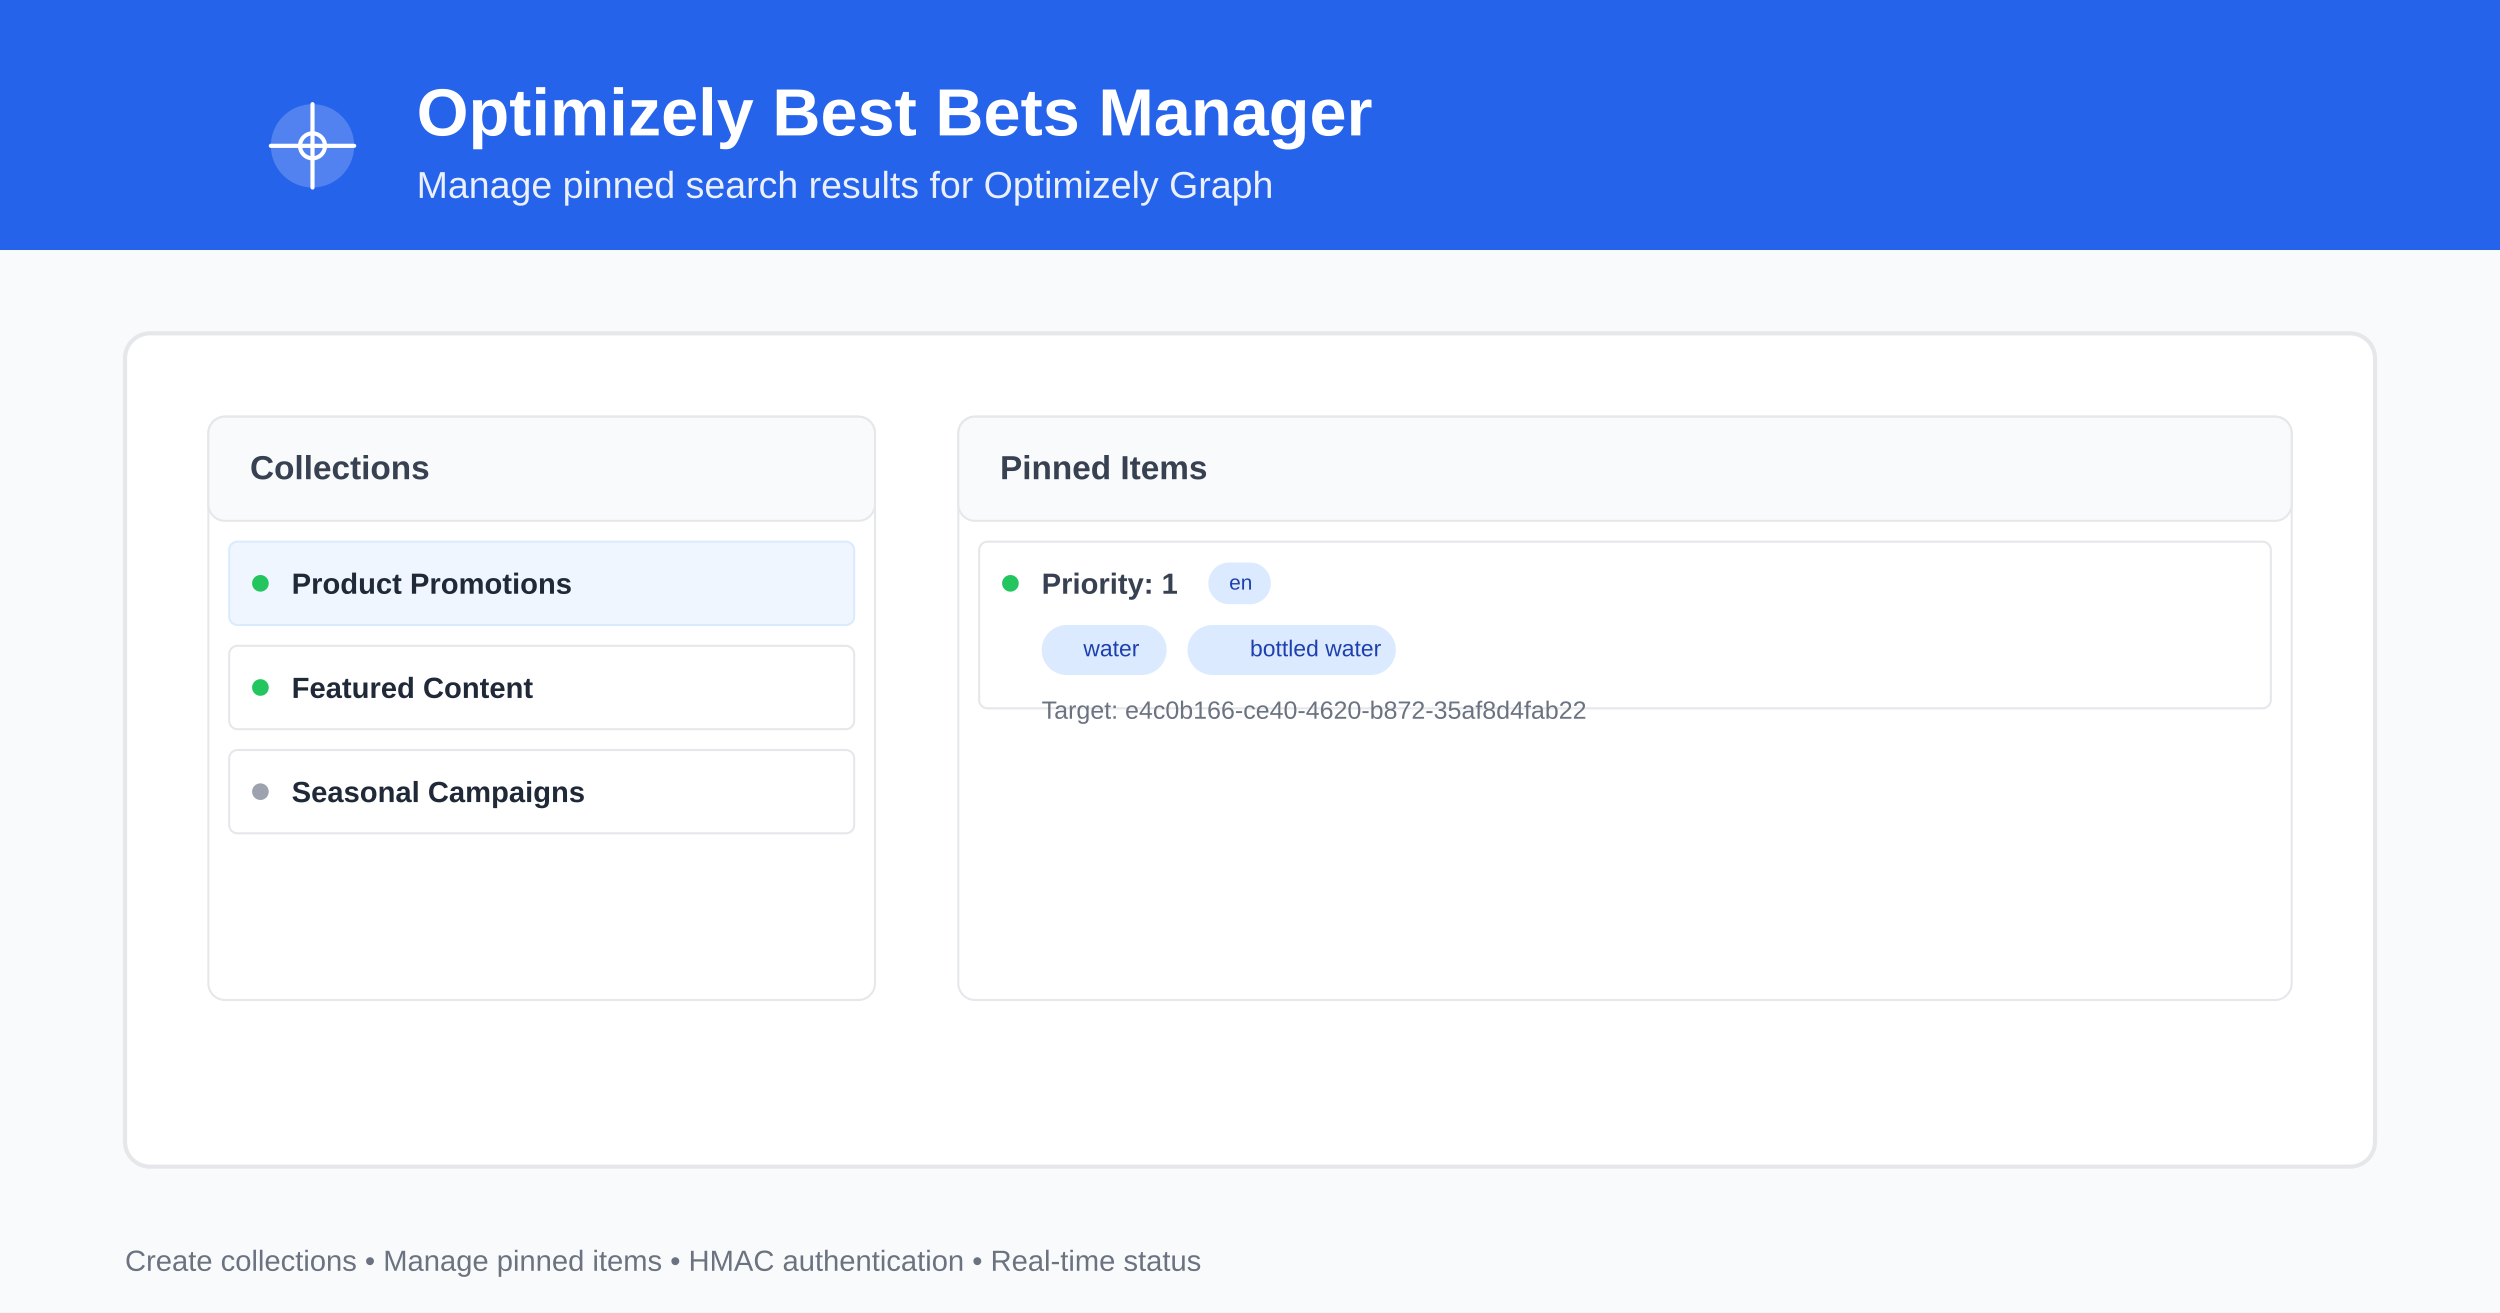
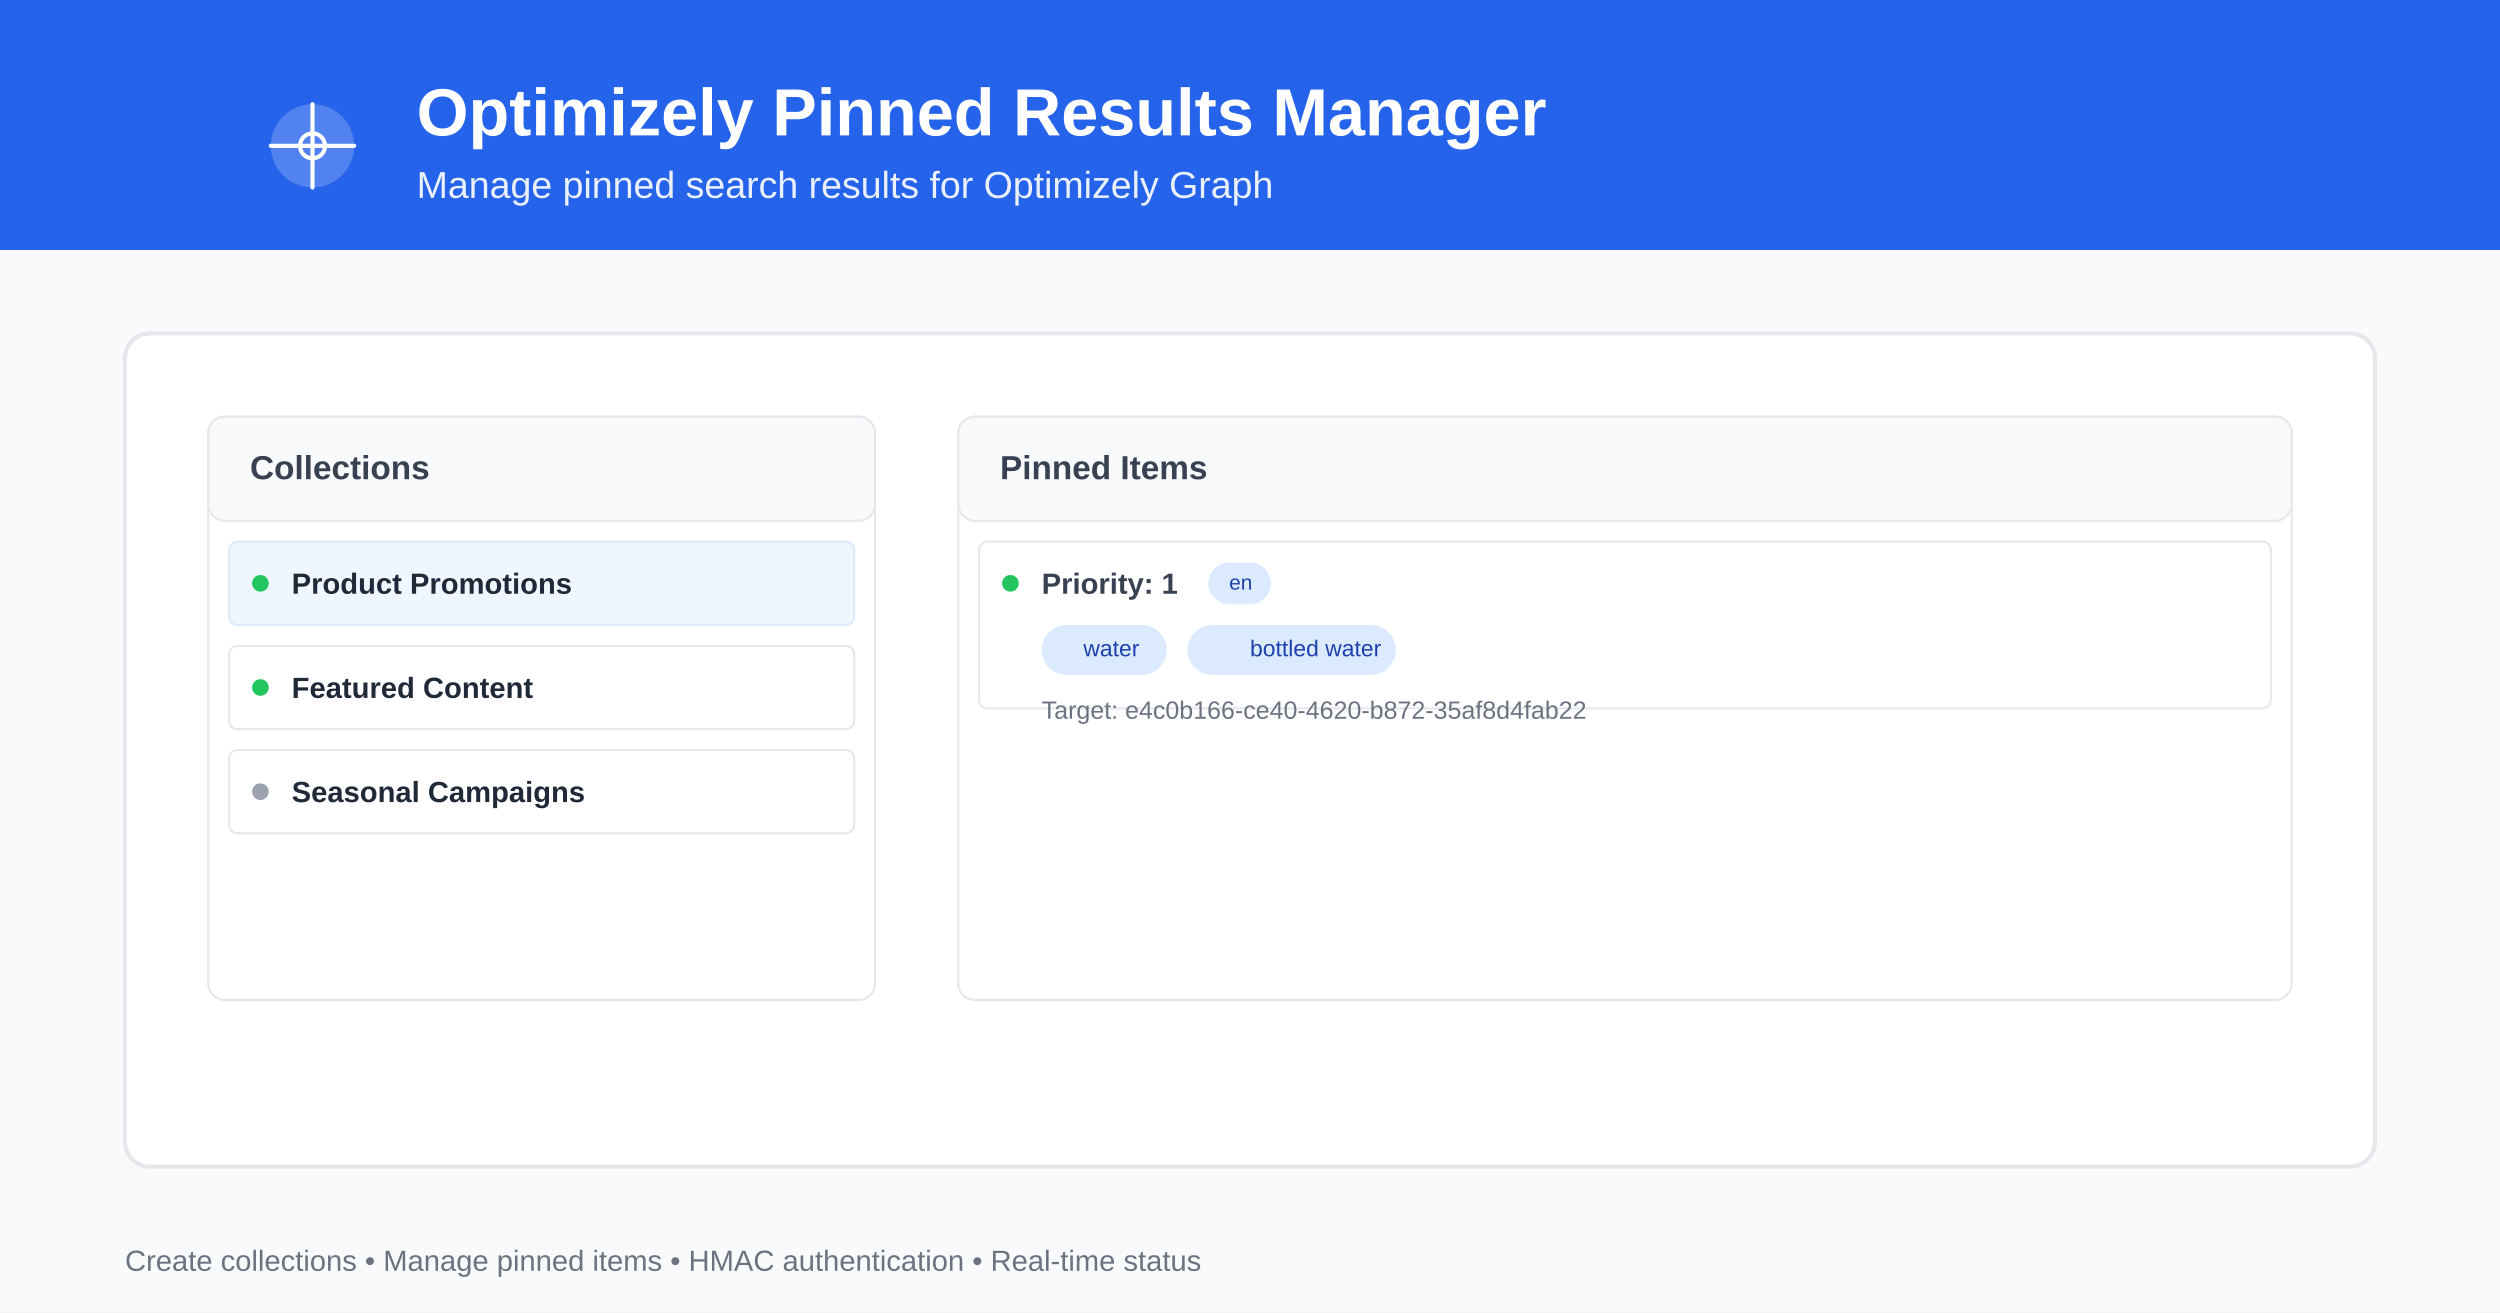
<svg xmlns="http://www.w3.org/2000/svg" width="1200" height="630" viewBox="0 0 1200 630">
  <rect width="1200" height="630" fill="#f9fafb" />
  <rect width="1200" height="120" fill="#2563eb" />
  <rect x="60" y="160" width="1080" height="400" rx="12" fill="white" stroke="#e5e7eb" stroke-width="2" />
  <circle cx="150" cy="70" r="20" fill="white" opacity="0.2" />
  <circle cx="150" cy="70" r="6" fill="none" stroke="white" stroke-width="2" />
  <path d="M150 50 L150 90 M130 70 L170 70" stroke="white" stroke-width="2" stroke-linecap="round" />
-   <text x="200" y="65" fill="white" font-family="Arial, sans-serif" font-size="32" font-weight="bold">Optimizely Best Bets Manager</text>
+   <text x="200" y="65" fill="white" font-family="Arial, sans-serif" font-size="32" font-weight="bold">Optimizely Pinned Results Manager</text>
  <text x="200" y="95" fill="white" font-family="Arial, sans-serif" font-size="18" opacity="0.9">Manage pinned search results for Optimizely Graph</text>
  <rect x="100" y="200" width="320" height="280" rx="8" fill="#ffffff" stroke="#e5e7eb" stroke-width="1" />
  <rect x="100" y="200" width="320" height="50" rx="8" fill="#f8fafc" stroke="#e5e7eb" stroke-width="1" />
  <text x="120" y="230" fill="#374151" font-family="Arial, sans-serif" font-size="16" font-weight="bold">Collections</text>
  <rect x="110" y="260" width="300" height="40" rx="4" fill="#eff6ff" stroke="#dbeafe" stroke-width="1" />
  <circle cx="125" cy="280" r="4" fill="#22c55e" />
  <text x="140" y="285" fill="#1f2937" font-family="Arial, sans-serif" font-size="14" font-weight="600">Product Promotions</text>
  <rect x="110" y="310" width="300" height="40" rx="4" fill="#ffffff" stroke="#e5e7eb" stroke-width="1" />
  <circle cx="125" cy="330" r="4" fill="#22c55e" />
  <text x="140" y="335" fill="#1f2937" font-family="Arial, sans-serif" font-size="14" font-weight="600">Featured Content</text>
  <rect x="110" y="360" width="300" height="40" rx="4" fill="#ffffff" stroke="#e5e7eb" stroke-width="1" />
  <circle cx="125" cy="380" r="4" fill="#9ca3af" />
  <text x="140" y="385" fill="#1f2937" font-family="Arial, sans-serif" font-size="14" font-weight="600">Seasonal Campaigns</text>
  <rect x="460" y="200" width="640" height="280" rx="8" fill="#ffffff" stroke="#e5e7eb" stroke-width="1" />
  <rect x="460" y="200" width="640" height="50" rx="8" fill="#f8fafc" stroke="#e5e7eb" stroke-width="1" />
  <text x="480" y="230" fill="#374151" font-family="Arial, sans-serif" font-size="16" font-weight="bold">Pinned Items</text>
  <rect x="470" y="260" width="620" height="80" rx="4" fill="#ffffff" stroke="#e5e7eb" stroke-width="1" />
  <circle cx="485" cy="280" r="4" fill="#22c55e" />
  <text x="500" y="285" fill="#374151" font-family="Arial, sans-serif" font-size="14" font-weight="600">Priority: 1</text>
  <rect x="580" y="270" width="30" height="20" rx="10" fill="#dbeafe" />
  <text x="590" y="283" fill="#1e40af" font-family="Arial, sans-serif" font-size="10">en</text>
  <rect x="500" y="300" width="60" height="24" rx="12" fill="#dbeafe" />
  <text x="520" y="315" fill="#1e40af" font-family="Arial, sans-serif" font-size="11">water</text>
  <rect x="570" y="300" width="100" height="24" rx="12" fill="#dbeafe" />
  <text x="600" y="315" fill="#1e40af" font-family="Arial, sans-serif" font-size="11">bottled water</text>
  <text x="500" y="345" fill="#6b7280" font-family="Arial, sans-serif" font-size="12">Target: e4c0b166-ce40-4620-b872-35af8d4fab22</text>
  <text x="60" y="610" fill="#6b7280" font-family="Arial, sans-serif" font-size="14">Create collections • Manage pinned items • HMAC authentication • Real-time status</text>
</svg>
